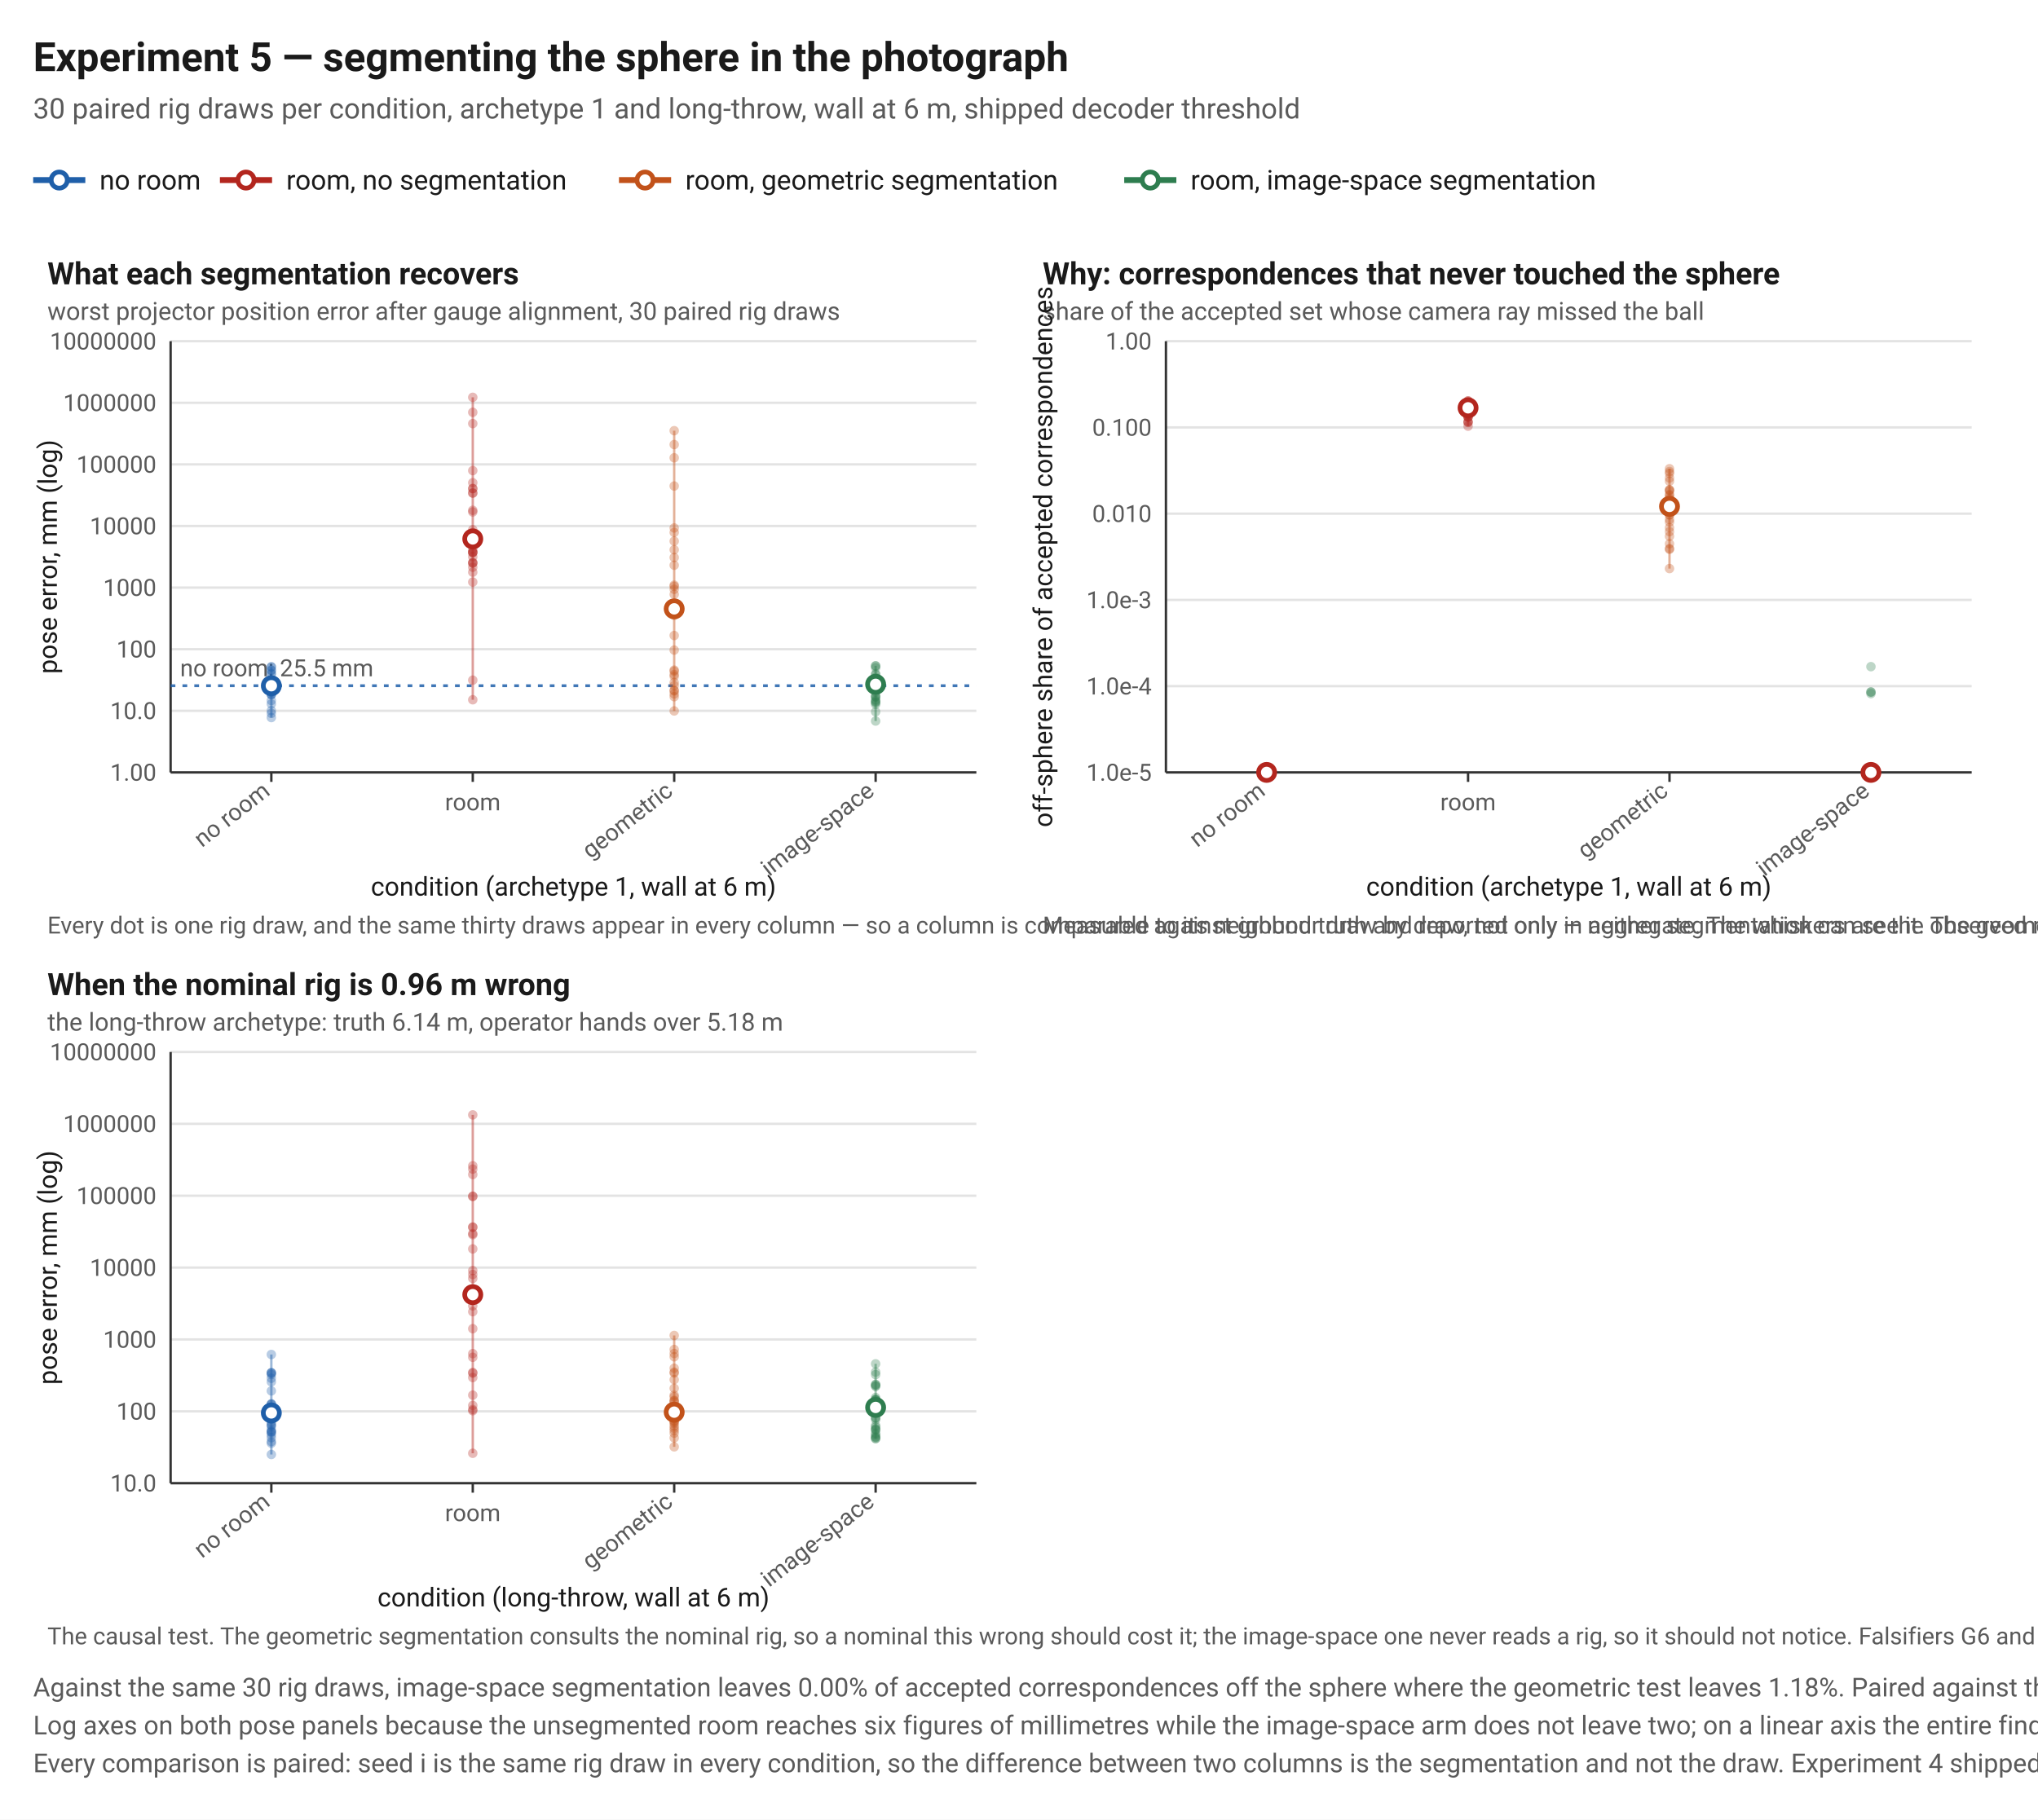
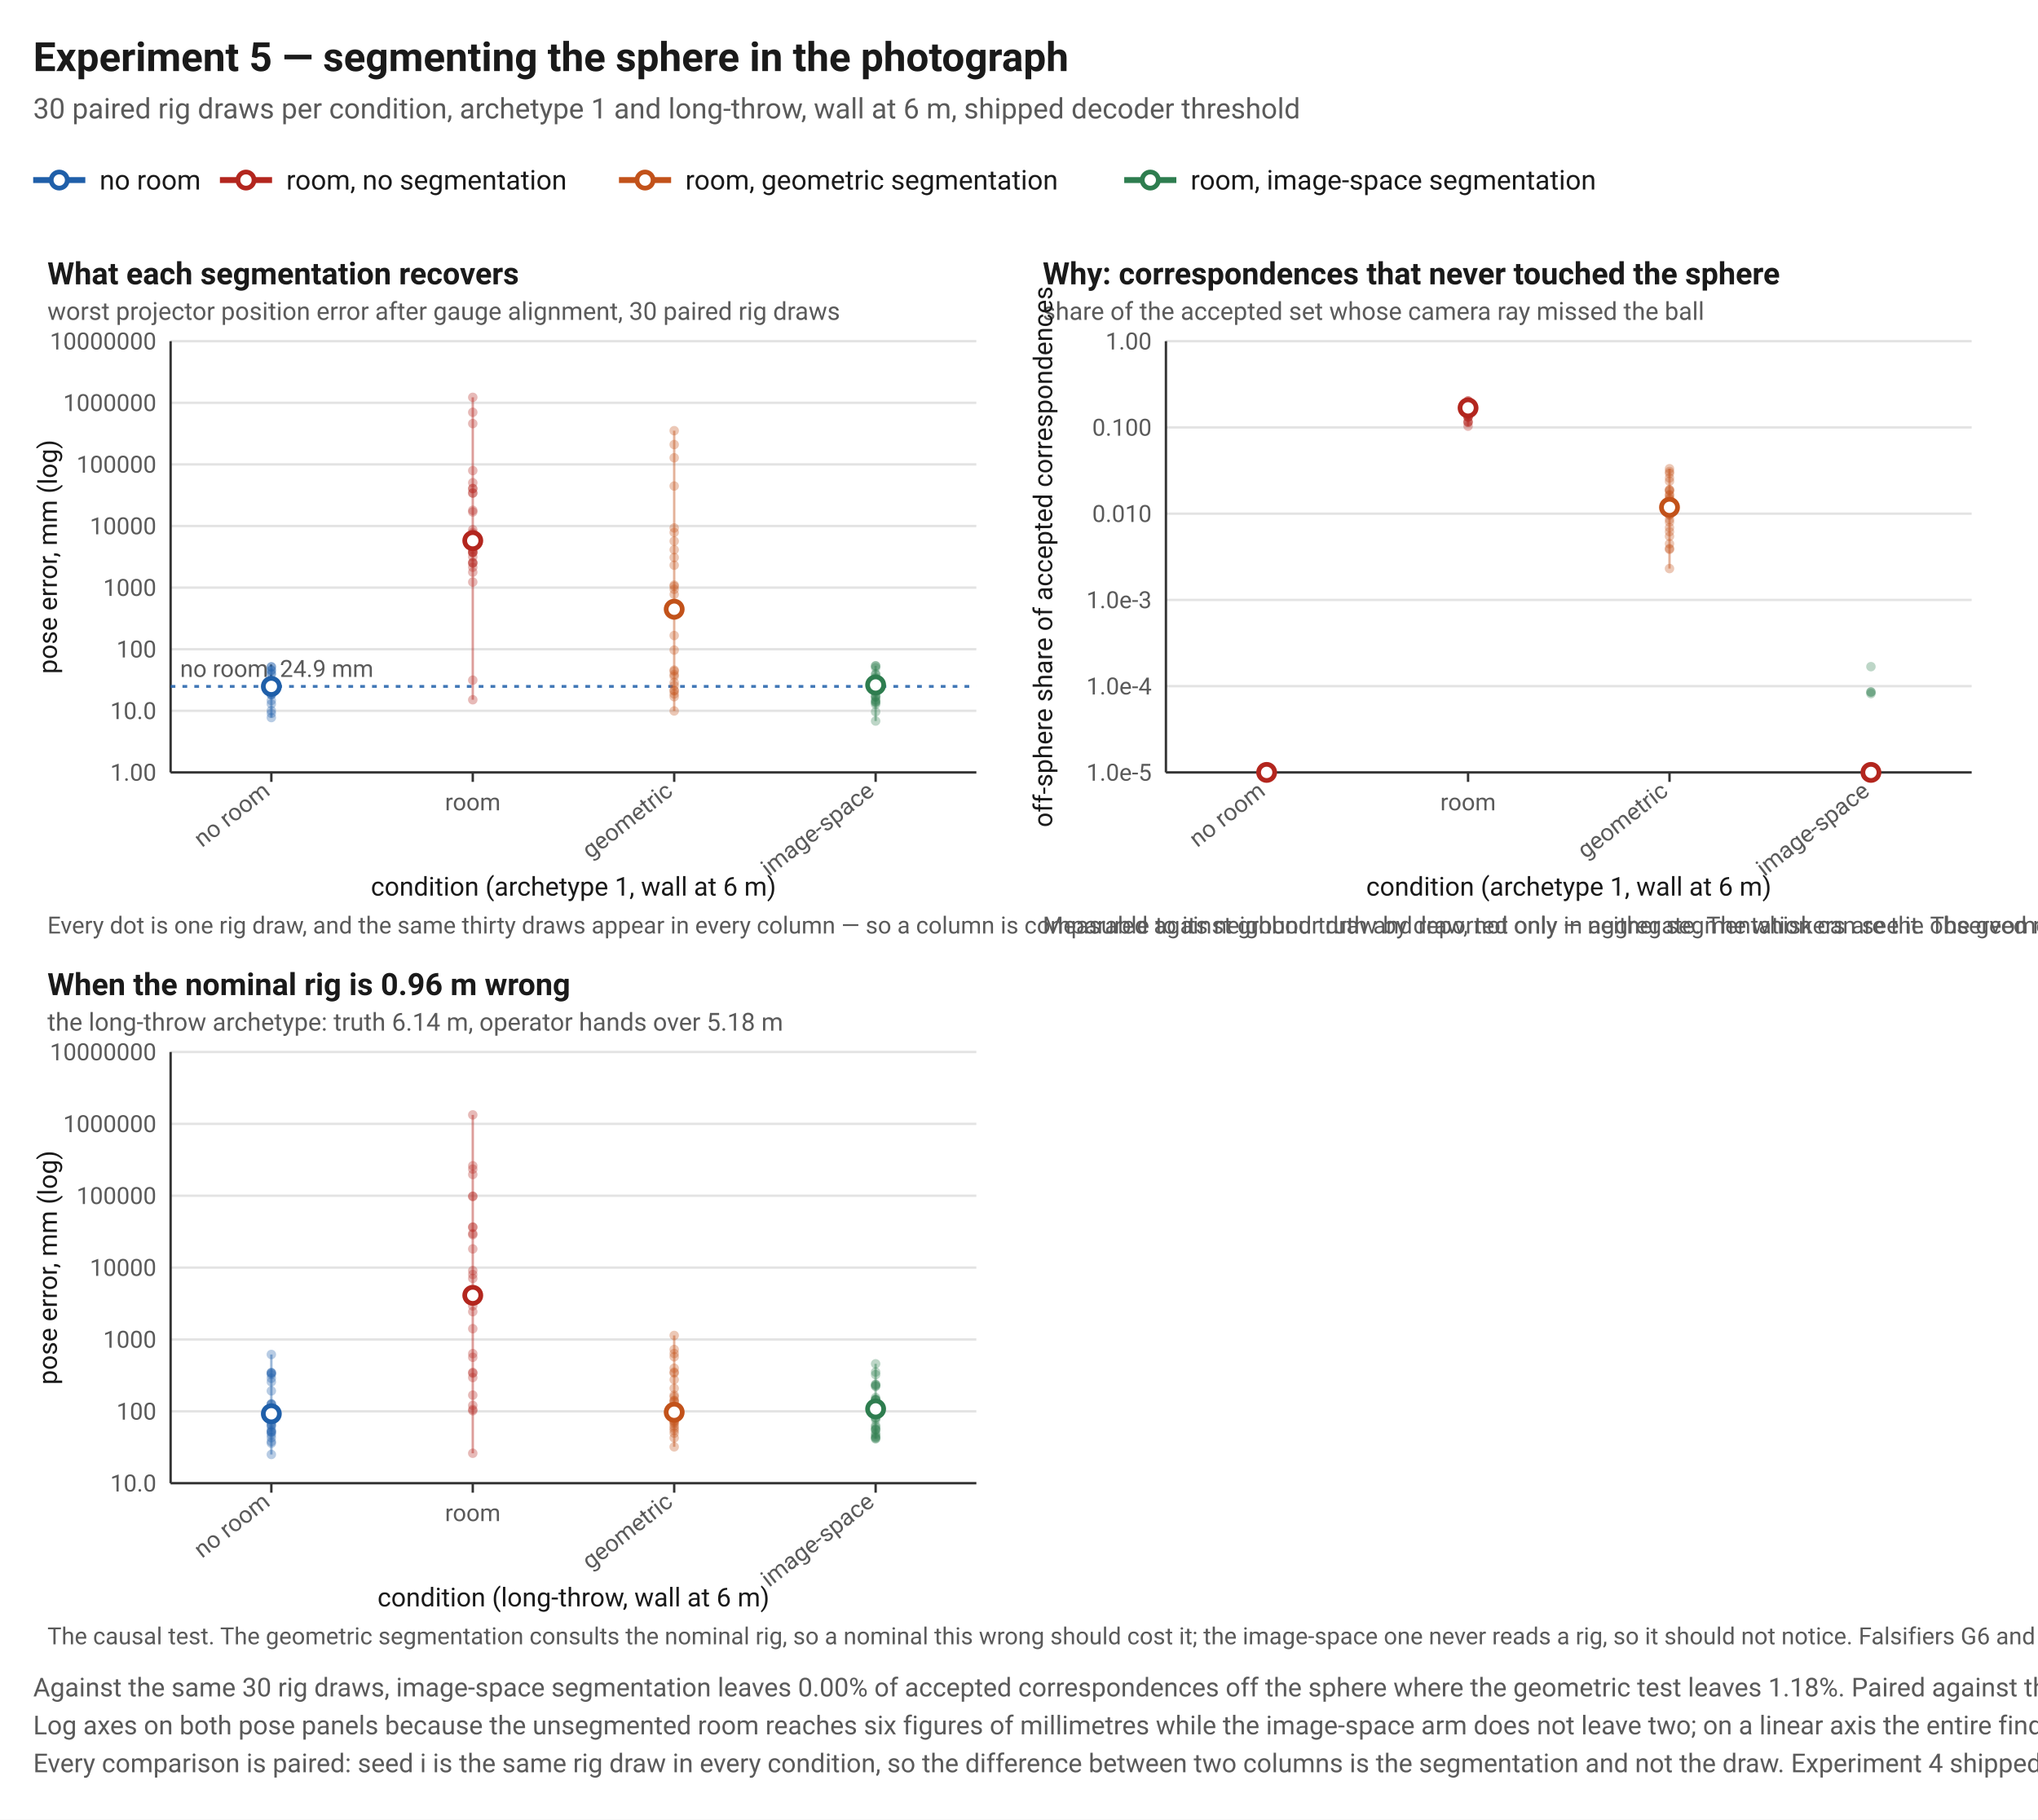
<svg xmlns="http://www.w3.org/2000/svg" viewBox="0 0 860 768" width="860" height="768" role="img" aria-label="Experiment 5 — segmenting the sphere in the photograph">
  <style>
  text { font-family: ui-sans-serif, system-ui, -apple-system, "Segoe UI", Roboto, sans-serif; fill: #1a1a1a; }
  .h1 { font-size: 17px; font-weight: 650; }
  .h2 { font-size: 12px; fill: #5a5a5a; }
  .ttl { font-size: 13px; font-weight: 600; }
  .sub { font-size: 10.5px; fill: #5a5a5a; }
  .tick { font-size: 10px; fill: #5a5a5a; }
  .axlbl { font-size: 11px; fill: #1a1a1a; }
  .leg { font-size: 11.5px; }
  .cap { font-size: 11px; fill: #5a5a5a; }
  .foot { font-size: 10px; fill: #5a5a5a; }
  .gatelbl { font-size: 10px; fill: #b3261e; }
  .mid { text-anchor: middle; }
  .end { text-anchor: end; }
  .grid { stroke: #e3e3e3; stroke-width: 1; }
  .ax { stroke: #333333; stroke-width: 1; }
  .gate { stroke: #b3261e; stroke-width: 1.2; stroke-dasharray: 6 3; }
</style>
  <rect x="0" y="0" width="860" height="768" fill="#ffffff" />
  <text x="14" y="30" class="h1">Experiment 5 — segmenting the sphere in the photograph</text>
  <text x="14" y="50" class="h2">30 paired rig draws per condition, archetype 1 and long-throw, wall at 6 m, shipped decoder threshold</text>
  <line x1="14" y1="76" x2="36" y2="76" stroke="#1f5fa9" stroke-width="2.5" />
  <circle cx="25" cy="76" r="3.4" fill="#ffffff" stroke="#1f5fa9" stroke-width="2" />
  <text x="42" y="80" class="leg">no room</text>
  <line x1="92.8" y1="76" x2="114.8" y2="76" stroke="#b3261e" stroke-width="2.5" />
  <circle cx="103.8" cy="76" r="3.4" fill="#ffffff" stroke="#b3261e" stroke-width="2" />
  <text x="120.8" y="80" class="leg">room, no segmentation</text>
  <line x1="261.2" y1="76" x2="283.2" y2="76" stroke="#c2521a" stroke-width="2.5" />
  <circle cx="272.2" cy="76" r="3.4" fill="#ffffff" stroke="#c2521a" stroke-width="2" />
  <text x="289.2" y="80" class="leg">room, geometric segmentation</text>
  <line x1="474.4" y1="76" x2="496.4" y2="76" stroke="#2e7d4f" stroke-width="2.5" />
  <circle cx="485.4" cy="76" r="3.4" fill="#ffffff" stroke="#2e7d4f" stroke-width="2" />
  <text x="502.4" y="80" class="leg">room, image-space segmentation</text>
  <text x="20" y="120" class="ttl">What each segmentation recovers</text>
  <text x="20" y="135" class="sub">worst projector position error after gauge alignment, 30 paired rig draws</text>
  <line x1="72" y1="326.00" x2="412" y2="326.00" class="grid" />
  <text x="66" y="329.50" class="tick end">1.00</text>
  <line x1="72" y1="300.00" x2="412" y2="300.00" class="grid" />
  <text x="66" y="303.50" class="tick end">10.0</text>
  <line x1="72" y1="274.00" x2="412" y2="274.00" class="grid" />
  <text x="66" y="277.50" class="tick end">100</text>
  <line x1="72" y1="248.00" x2="412" y2="248.00" class="grid" />
  <text x="66" y="251.50" class="tick end">1000</text>
  <line x1="72" y1="222.00" x2="412" y2="222.00" class="grid" />
  <text x="66" y="225.50" class="tick end">10000</text>
  <line x1="72" y1="196.00" x2="412" y2="196.00" class="grid" />
  <text x="66" y="199.50" class="tick end">100000</text>
  <line x1="72" y1="170.00" x2="412" y2="170.00" class="grid" />
  <text x="66" y="173.50" class="tick end">1000000</text>
  <line x1="72" y1="144.00" x2="412" y2="144.00" class="grid" />
  <text x="66" y="147.50" class="tick end">10000000</text>
  <line x1="114.50" y1="326" x2="114.50" y2="330" class="ax" />
  <text transform="translate(114.50,335) rotate(-38)" class="tick end">no room</text>
  <line x1="199.50" y1="326" x2="199.50" y2="330" class="ax" />
  <text x="199.50" y="342" class="tick mid">room</text>
  <line x1="284.50" y1="326" x2="284.50" y2="330" class="ax" />
  <text transform="translate(284.50,335) rotate(-38)" class="tick end">geometric</text>
  <line x1="369.50" y1="326" x2="369.50" y2="330" class="ax" />
  <text transform="translate(369.50,335) rotate(-38)" class="tick end">image-space</text>
  <line x1="72" y1="326" x2="412" y2="326" class="ax" />
  <line x1="72" y1="326" x2="72" y2="144" class="ax" />
-   <line x1="72" y1="289.42" x2="412" y2="289.42" stroke="#1f5fa9" stroke-width="1.2" stroke-dasharray="2 3" opacity="0.85" />
-   <text x="76" y="285.42" class="tick" fill="#1f5fa9">no room: 25.5 mm</text>
+   <line x1="72" y1="289.71" x2="412" y2="289.71" stroke="#1f5fa9" stroke-width="1.2" stroke-dasharray="2 3" opacity="0.85" />
+   <text x="76" y="285.71" class="tick" fill="#1f5fa9">no room: 24.9 mm</text>
  <line x1="114.50" y1="302.86" x2="114.50" y2="281.42" stroke="#1f5fa9" stroke-width="1" opacity="0.45" />
  <circle cx="114.50" cy="291.82" r="2" fill="#1f5fa9" opacity="0.32" />
  <circle cx="114.50" cy="281.50" r="2" fill="#1f5fa9" opacity="0.32" />
  <circle cx="114.50" cy="292.92" r="2" fill="#1f5fa9" opacity="0.32" />
  <circle cx="114.50" cy="297.13" r="2" fill="#1f5fa9" opacity="0.32" />
  <circle cx="114.50" cy="288.15" r="2" fill="#1f5fa9" opacity="0.32" />
  <circle cx="114.50" cy="292.13" r="2" fill="#1f5fa9" opacity="0.32" />
  <circle cx="114.50" cy="289.11" r="2" fill="#1f5fa9" opacity="0.32" />
  <circle cx="114.50" cy="282.83" r="2" fill="#1f5fa9" opacity="0.32" />
  <circle cx="114.50" cy="282.98" r="2" fill="#1f5fa9" opacity="0.32" />
  <circle cx="114.50" cy="302.86" r="2" fill="#1f5fa9" opacity="0.32" />
  <circle cx="114.50" cy="284.55" r="2" fill="#1f5fa9" opacity="0.32" />
  <circle cx="114.50" cy="288.91" r="2" fill="#1f5fa9" opacity="0.32" />
  <circle cx="114.50" cy="290.02" r="2" fill="#1f5fa9" opacity="0.32" />
  <circle cx="114.50" cy="288.98" r="2" fill="#1f5fa9" opacity="0.32" />
  <circle cx="114.50" cy="299.91" r="2" fill="#1f5fa9" opacity="0.32" />
  <circle cx="114.50" cy="288.12" r="2" fill="#1f5fa9" opacity="0.32" />
  <circle cx="114.50" cy="293.19" r="2" fill="#1f5fa9" opacity="0.32" />
  <circle cx="114.50" cy="293.19" r="2" fill="#1f5fa9" opacity="0.32" />
  <circle cx="114.50" cy="290.08" r="2" fill="#1f5fa9" opacity="0.32" />
  <circle cx="114.50" cy="301.08" r="2" fill="#1f5fa9" opacity="0.32" />
  <circle cx="114.50" cy="281.42" r="2" fill="#1f5fa9" opacity="0.32" />
  <circle cx="114.50" cy="290.22" r="2" fill="#1f5fa9" opacity="0.32" />
  <circle cx="114.50" cy="290.23" r="2" fill="#1f5fa9" opacity="0.32" />
  <circle cx="114.50" cy="284.18" r="2" fill="#1f5fa9" opacity="0.32" />
  <circle cx="114.50" cy="295.65" r="2" fill="#1f5fa9" opacity="0.32" />
  <circle cx="114.50" cy="291.45" r="2" fill="#1f5fa9" opacity="0.32" />
  <circle cx="114.50" cy="289.42" r="2" fill="#1f5fa9" opacity="0.32" />
  <circle cx="114.50" cy="287.60" r="2" fill="#1f5fa9" opacity="0.32" />
  <circle cx="114.50" cy="288.29" r="2" fill="#1f5fa9" opacity="0.32" />
  <circle cx="114.50" cy="288.48" r="2" fill="#1f5fa9" opacity="0.32" />
-   <circle cx="114.50" cy="289.42" r="3.4" fill="#ffffff" stroke="#1f5fa9" stroke-width="2" />
+   <circle cx="114.50" cy="289.71" r="3.4" fill="#ffffff" stroke="#1f5fa9" stroke-width="2" />
  <line x1="199.50" y1="295.34" x2="199.50" y2="167.70" stroke="#b3261e" stroke-width="1" opacity="0.45" />
  <circle cx="199.50" cy="295.34" r="2" fill="#b3261e" opacity="0.32" />
  <circle cx="199.50" cy="224.75" r="2" fill="#b3261e" opacity="0.32" />
  <circle cx="199.50" cy="206.17" r="2" fill="#b3261e" opacity="0.32" />
  <circle cx="199.50" cy="237.65" r="2" fill="#b3261e" opacity="0.32" />
  <circle cx="199.50" cy="206.25" r="2" fill="#b3261e" opacity="0.32" />
  <circle cx="199.50" cy="223.58" r="2" fill="#b3261e" opacity="0.32" />
  <circle cx="199.50" cy="241.50" r="2" fill="#b3261e" opacity="0.32" />
  <circle cx="199.50" cy="235.02" r="2" fill="#b3261e" opacity="0.32" />
  <circle cx="199.50" cy="228.99" r="2" fill="#b3261e" opacity="0.32" />
  <circle cx="199.50" cy="233.20" r="2" fill="#b3261e" opacity="0.32" />
  <circle cx="199.50" cy="287.07" r="2" fill="#b3261e" opacity="0.32" />
  <circle cx="199.50" cy="245.66" r="2" fill="#b3261e" opacity="0.32" />
  <circle cx="199.50" cy="225.39" r="2" fill="#b3261e" opacity="0.32" />
  <circle cx="199.50" cy="237.64" r="2" fill="#b3261e" opacity="0.32" />
  <circle cx="199.50" cy="215.38" r="2" fill="#b3261e" opacity="0.32" />
  <circle cx="199.50" cy="233.20" r="2" fill="#b3261e" opacity="0.32" />
  <circle cx="199.50" cy="203.74" r="2" fill="#b3261e" opacity="0.32" />
  <circle cx="199.50" cy="232.88" r="2" fill="#b3261e" opacity="0.32" />
  <circle cx="199.50" cy="237.35" r="2" fill="#b3261e" opacity="0.32" />
  <circle cx="199.50" cy="208.11" r="2" fill="#b3261e" opacity="0.32" />
  <circle cx="199.50" cy="167.70" r="2" fill="#b3261e" opacity="0.32" />
  <circle cx="199.50" cy="233.16" r="2" fill="#b3261e" opacity="0.32" />
  <circle cx="199.50" cy="198.61" r="2" fill="#b3261e" opacity="0.32" />
  <circle cx="199.50" cy="227.46" r="2" fill="#b3261e" opacity="0.32" />
  <circle cx="199.50" cy="178.78" r="2" fill="#b3261e" opacity="0.32" />
  <circle cx="199.50" cy="231.75" r="2" fill="#b3261e" opacity="0.32" />
  <circle cx="199.50" cy="239.40" r="2" fill="#b3261e" opacity="0.32" />
  <circle cx="199.50" cy="208.07" r="2" fill="#b3261e" opacity="0.32" />
  <circle cx="199.50" cy="174.02" r="2" fill="#b3261e" opacity="0.32" />
  <circle cx="199.50" cy="216.07" r="2" fill="#b3261e" opacity="0.32" />
-   <circle cx="199.50" cy="227.46" r="3.4" fill="#ffffff" stroke="#b3261e" stroke-width="2" />
+   <circle cx="199.50" cy="228.20" r="3.4" fill="#ffffff" stroke="#b3261e" stroke-width="2" />
  <line x1="284.50" y1="300.06" x2="284.50" y2="181.78" stroke="#c2521a" stroke-width="1" opacity="0.45" />
  <circle cx="284.50" cy="291.33" r="2" fill="#c2521a" opacity="0.32" />
  <circle cx="284.50" cy="283.27" r="2" fill="#c2521a" opacity="0.32" />
  <circle cx="284.50" cy="292.89" r="2" fill="#c2521a" opacity="0.32" />
  <circle cx="284.50" cy="181.78" r="2" fill="#c2521a" opacity="0.32" />
  <circle cx="284.50" cy="268.23" r="2" fill="#c2521a" opacity="0.32" />
  <circle cx="284.50" cy="291.61" r="2" fill="#c2521a" opacity="0.32" />
  <circle cx="284.50" cy="235.30" r="2" fill="#c2521a" opacity="0.32" />
  <circle cx="284.50" cy="228.40" r="2" fill="#c2521a" opacity="0.32" />
  <circle cx="284.50" cy="222.83" r="2" fill="#c2521a" opacity="0.32" />
  <circle cx="284.50" cy="232.03" r="2" fill="#c2521a" opacity="0.32" />
  <circle cx="284.50" cy="285.49" r="2" fill="#c2521a" opacity="0.32" />
  <circle cx="284.50" cy="289.35" r="2" fill="#c2521a" opacity="0.32" />
  <circle cx="284.50" cy="259.70" r="2" fill="#c2521a" opacity="0.32" />
  <circle cx="284.50" cy="205.13" r="2" fill="#c2521a" opacity="0.32" />
  <circle cx="284.50" cy="300.06" r="2" fill="#c2521a" opacity="0.32" />
  <circle cx="284.50" cy="248.72" r="2" fill="#c2521a" opacity="0.32" />
  <circle cx="284.50" cy="247.47" r="2" fill="#c2521a" opacity="0.32" />
  <circle cx="284.50" cy="294.05" r="2" fill="#c2521a" opacity="0.32" />
  <circle cx="284.50" cy="193.22" r="2" fill="#c2521a" opacity="0.32" />
  <circle cx="284.50" cy="256.97" r="2" fill="#c2521a" opacity="0.32" />
  <circle cx="284.50" cy="282.83" r="2" fill="#c2521a" opacity="0.32" />
  <circle cx="284.50" cy="288.07" r="2" fill="#c2521a" opacity="0.32" />
  <circle cx="284.50" cy="187.63" r="2" fill="#c2521a" opacity="0.32" />
  <circle cx="284.50" cy="246.97" r="2" fill="#c2521a" opacity="0.32" />
  <circle cx="284.50" cy="274.38" r="2" fill="#c2521a" opacity="0.32" />
  <circle cx="284.50" cy="257.27" r="2" fill="#c2521a" opacity="0.32" />
  <circle cx="284.50" cy="224.71" r="2" fill="#c2521a" opacity="0.32" />
  <circle cx="284.50" cy="284.72" r="2" fill="#c2521a" opacity="0.32" />
  <circle cx="284.50" cy="238.56" r="2" fill="#c2521a" opacity="0.32" />
  <circle cx="284.50" cy="250.85" r="2" fill="#c2521a" opacity="0.32" />
-   <circle cx="284.50" cy="256.97" r="3.4" fill="#ffffff" stroke="#c2521a" stroke-width="2" />
+   <circle cx="284.50" cy="257.12" r="3.4" fill="#ffffff" stroke="#c2521a" stroke-width="2" />
  <line x1="369.50" y1="304.32" x2="369.50" y2="280.99" stroke="#2e7d4f" stroke-width="1" opacity="0.45" />
  <circle cx="369.50" cy="300.41" r="2" fill="#2e7d4f" opacity="0.32" />
  <circle cx="369.50" cy="284.41" r="2" fill="#2e7d4f" opacity="0.32" />
  <circle cx="369.50" cy="288.38" r="2" fill="#2e7d4f" opacity="0.32" />
  <circle cx="369.50" cy="295.89" r="2" fill="#2e7d4f" opacity="0.32" />
  <circle cx="369.50" cy="285.90" r="2" fill="#2e7d4f" opacity="0.32" />
  <circle cx="369.50" cy="287.29" r="2" fill="#2e7d4f" opacity="0.32" />
  <circle cx="369.50" cy="287.60" r="2" fill="#2e7d4f" opacity="0.32" />
  <circle cx="369.50" cy="280.99" r="2" fill="#2e7d4f" opacity="0.32" />
  <circle cx="369.50" cy="281.83" r="2" fill="#2e7d4f" opacity="0.32" />
  <circle cx="369.50" cy="295.37" r="2" fill="#2e7d4f" opacity="0.32" />
  <circle cx="369.50" cy="284.74" r="2" fill="#2e7d4f" opacity="0.32" />
  <circle cx="369.50" cy="296.31" r="2" fill="#2e7d4f" opacity="0.32" />
  <circle cx="369.50" cy="294.08" r="2" fill="#2e7d4f" opacity="0.32" />
  <circle cx="369.50" cy="287.12" r="2" fill="#2e7d4f" opacity="0.32" />
  <circle cx="369.50" cy="289.37" r="2" fill="#2e7d4f" opacity="0.32" />
  <circle cx="369.50" cy="286.33" r="2" fill="#2e7d4f" opacity="0.32" />
  <circle cx="369.50" cy="293.66" r="2" fill="#2e7d4f" opacity="0.32" />
  <circle cx="369.50" cy="297.28" r="2" fill="#2e7d4f" opacity="0.32" />
  <circle cx="369.50" cy="288.83" r="2" fill="#2e7d4f" opacity="0.32" />
  <circle cx="369.50" cy="304.32" r="2" fill="#2e7d4f" opacity="0.32" />
  <circle cx="369.50" cy="289.46" r="2" fill="#2e7d4f" opacity="0.32" />
  <circle cx="369.50" cy="290.07" r="2" fill="#2e7d4f" opacity="0.32" />
  <circle cx="369.50" cy="287.94" r="2" fill="#2e7d4f" opacity="0.32" />
  <circle cx="369.50" cy="281.10" r="2" fill="#2e7d4f" opacity="0.32" />
  <circle cx="369.50" cy="294.15" r="2" fill="#2e7d4f" opacity="0.32" />
  <circle cx="369.50" cy="296.54" r="2" fill="#2e7d4f" opacity="0.32" />
  <circle cx="369.50" cy="290.78" r="2" fill="#2e7d4f" opacity="0.32" />
  <circle cx="369.50" cy="287.72" r="2" fill="#2e7d4f" opacity="0.32" />
  <circle cx="369.50" cy="292.10" r="2" fill="#2e7d4f" opacity="0.32" />
  <circle cx="369.50" cy="288.76" r="2" fill="#2e7d4f" opacity="0.32" />
-   <circle cx="369.50" cy="288.83" r="3.4" fill="#ffffff" stroke="#2e7d4f" stroke-width="2" />
+   <circle cx="369.50" cy="289.10" r="3.4" fill="#ffffff" stroke="#2e7d4f" stroke-width="2" />
  <text x="242.0" y="378" class="axlbl mid">condition (archetype 1, wall at 6 m)</text>
  <text transform="translate(24,235.0) rotate(-90)" class="axlbl mid">pose error, mm (log)</text>
  <text x="20" y="394" class="foot">Every dot is one rig draw, and the same thirty draws appear in every column — so a column is comparable to its neighbour draw by draw, not only in aggregate. The whiskers are the observed range, which is the point: the image-space column has no tail.</text>
  <text x="440" y="120" class="ttl">Why: correspondences that never touched the sphere</text>
  <text x="440" y="135" class="sub">share of the accepted set whose camera ray missed the ball</text>
  <line x1="492" y1="326.00" x2="832" y2="326.00" class="grid" />
  <text x="486" y="329.50" class="tick end">1.0e-5</text>
  <line x1="492" y1="289.60" x2="832" y2="289.60" class="grid" />
  <text x="486" y="293.10" class="tick end">1.0e-4</text>
  <line x1="492" y1="253.20" x2="832" y2="253.20" class="grid" />
  <text x="486" y="256.70" class="tick end">1.0e-3</text>
  <line x1="492" y1="216.80" x2="832" y2="216.80" class="grid" />
  <text x="486" y="220.30" class="tick end">0.010</text>
  <line x1="492" y1="180.40" x2="832" y2="180.40" class="grid" />
  <text x="486" y="183.90" class="tick end">0.100</text>
  <line x1="492" y1="144.00" x2="832" y2="144.00" class="grid" />
  <text x="486" y="147.50" class="tick end">1.00</text>
  <line x1="534.50" y1="326" x2="534.50" y2="330" class="ax" />
  <text transform="translate(534.50,335) rotate(-38)" class="tick end">no room</text>
  <line x1="619.50" y1="326" x2="619.50" y2="330" class="ax" />
  <text x="619.50" y="342" class="tick mid">room</text>
  <line x1="704.50" y1="326" x2="704.50" y2="330" class="ax" />
  <text transform="translate(704.50,335) rotate(-38)" class="tick end">geometric</text>
  <line x1="789.50" y1="326" x2="789.50" y2="330" class="ax" />
  <text transform="translate(789.50,335) rotate(-38)" class="tick end">image-space</text>
  <line x1="492" y1="326" x2="832" y2="326" class="ax" />
  <line x1="492" y1="326" x2="492" y2="144" class="ax" />
  <circle cx="534.50" cy="326.00" r="3" fill="#1f5fa9" opacity="0.9" stroke="#b3261e" stroke-width="1" />
  <circle cx="534.50" cy="326.00" r="3" fill="#1f5fa9" opacity="0.9" stroke="#b3261e" stroke-width="1" />
  <circle cx="534.50" cy="326.00" r="3" fill="#1f5fa9" opacity="0.9" stroke="#b3261e" stroke-width="1" />
  <circle cx="534.50" cy="326.00" r="3" fill="#1f5fa9" opacity="0.9" stroke="#b3261e" stroke-width="1" />
  <circle cx="534.50" cy="326.00" r="3" fill="#1f5fa9" opacity="0.9" stroke="#b3261e" stroke-width="1" />
  <circle cx="534.50" cy="326.00" r="3" fill="#1f5fa9" opacity="0.9" stroke="#b3261e" stroke-width="1" />
  <circle cx="534.50" cy="326.00" r="3" fill="#1f5fa9" opacity="0.9" stroke="#b3261e" stroke-width="1" />
  <circle cx="534.50" cy="326.00" r="3" fill="#1f5fa9" opacity="0.9" stroke="#b3261e" stroke-width="1" />
  <circle cx="534.50" cy="326.00" r="3" fill="#1f5fa9" opacity="0.9" stroke="#b3261e" stroke-width="1" />
  <circle cx="534.50" cy="326.00" r="3" fill="#1f5fa9" opacity="0.9" stroke="#b3261e" stroke-width="1" />
  <circle cx="534.50" cy="326.00" r="3" fill="#1f5fa9" opacity="0.9" stroke="#b3261e" stroke-width="1" />
  <circle cx="534.50" cy="326.00" r="3" fill="#1f5fa9" opacity="0.9" stroke="#b3261e" stroke-width="1" />
  <circle cx="534.50" cy="326.00" r="3" fill="#1f5fa9" opacity="0.9" stroke="#b3261e" stroke-width="1" />
  <circle cx="534.50" cy="326.00" r="3" fill="#1f5fa9" opacity="0.9" stroke="#b3261e" stroke-width="1" />
  <circle cx="534.50" cy="326.00" r="3" fill="#1f5fa9" opacity="0.9" stroke="#b3261e" stroke-width="1" />
  <circle cx="534.50" cy="326.00" r="3" fill="#1f5fa9" opacity="0.9" stroke="#b3261e" stroke-width="1" />
  <circle cx="534.50" cy="326.00" r="3" fill="#1f5fa9" opacity="0.9" stroke="#b3261e" stroke-width="1" />
  <circle cx="534.50" cy="326.00" r="3" fill="#1f5fa9" opacity="0.9" stroke="#b3261e" stroke-width="1" />
  <circle cx="534.50" cy="326.00" r="3" fill="#1f5fa9" opacity="0.9" stroke="#b3261e" stroke-width="1" />
  <circle cx="534.50" cy="326.00" r="3" fill="#1f5fa9" opacity="0.9" stroke="#b3261e" stroke-width="1" />
  <circle cx="534.50" cy="326.00" r="3" fill="#1f5fa9" opacity="0.9" stroke="#b3261e" stroke-width="1" />
  <circle cx="534.50" cy="326.00" r="3" fill="#1f5fa9" opacity="0.9" stroke="#b3261e" stroke-width="1" />
  <circle cx="534.50" cy="326.00" r="3" fill="#1f5fa9" opacity="0.9" stroke="#b3261e" stroke-width="1" />
  <circle cx="534.50" cy="326.00" r="3" fill="#1f5fa9" opacity="0.9" stroke="#b3261e" stroke-width="1" />
  <circle cx="534.50" cy="326.00" r="3" fill="#1f5fa9" opacity="0.9" stroke="#b3261e" stroke-width="1" />
  <circle cx="534.50" cy="326.00" r="3" fill="#1f5fa9" opacity="0.9" stroke="#b3261e" stroke-width="1" />
  <circle cx="534.50" cy="326.00" r="3" fill="#1f5fa9" opacity="0.9" stroke="#b3261e" stroke-width="1" />
  <circle cx="534.50" cy="326.00" r="3" fill="#1f5fa9" opacity="0.9" stroke="#b3261e" stroke-width="1" />
  <circle cx="534.50" cy="326.00" r="3" fill="#1f5fa9" opacity="0.9" stroke="#b3261e" stroke-width="1" />
  <circle cx="534.50" cy="326.00" r="3" fill="#1f5fa9" opacity="0.9" stroke="#b3261e" stroke-width="1" />
  <circle cx="534.50" cy="326.00" r="3.4" fill="#ffffff" stroke="#b3261e" stroke-width="2" />
  <line x1="619.50" y1="179.87" x2="619.50" y2="169.19" stroke="#b3261e" stroke-width="1" opacity="0.45" />
  <circle cx="619.50" cy="177.90" r="2" fill="#b3261e" opacity="0.32" />
  <circle cx="619.50" cy="178.32" r="2" fill="#b3261e" opacity="0.32" />
  <circle cx="619.50" cy="171.71" r="2" fill="#b3261e" opacity="0.32" />
  <circle cx="619.50" cy="174.97" r="2" fill="#b3261e" opacity="0.32" />
  <circle cx="619.50" cy="172.92" r="2" fill="#b3261e" opacity="0.32" />
  <circle cx="619.50" cy="176.05" r="2" fill="#b3261e" opacity="0.32" />
  <circle cx="619.50" cy="170.63" r="2" fill="#b3261e" opacity="0.32" />
  <circle cx="619.50" cy="170.68" r="2" fill="#b3261e" opacity="0.32" />
  <circle cx="619.50" cy="169.84" r="2" fill="#b3261e" opacity="0.32" />
  <circle cx="619.50" cy="172.20" r="2" fill="#b3261e" opacity="0.32" />
  <circle cx="619.50" cy="179.87" r="2" fill="#b3261e" opacity="0.32" />
  <circle cx="619.50" cy="176.04" r="2" fill="#b3261e" opacity="0.32" />
  <circle cx="619.50" cy="175.99" r="2" fill="#b3261e" opacity="0.32" />
  <circle cx="619.50" cy="170.41" r="2" fill="#b3261e" opacity="0.32" />
  <circle cx="619.50" cy="171.83" r="2" fill="#b3261e" opacity="0.32" />
  <circle cx="619.50" cy="169.64" r="2" fill="#b3261e" opacity="0.32" />
  <circle cx="619.50" cy="171.06" r="2" fill="#b3261e" opacity="0.32" />
  <circle cx="619.50" cy="170.42" r="2" fill="#b3261e" opacity="0.32" />
  <circle cx="619.50" cy="169.19" r="2" fill="#b3261e" opacity="0.32" />
  <circle cx="619.50" cy="171.82" r="2" fill="#b3261e" opacity="0.32" />
  <circle cx="619.50" cy="169.94" r="2" fill="#b3261e" opacity="0.32" />
  <circle cx="619.50" cy="178.17" r="2" fill="#b3261e" opacity="0.32" />
  <circle cx="619.50" cy="173.88" r="2" fill="#b3261e" opacity="0.32" />
  <circle cx="619.50" cy="175.58" r="2" fill="#b3261e" opacity="0.32" />
  <circle cx="619.50" cy="172.13" r="2" fill="#b3261e" opacity="0.32" />
  <circle cx="619.50" cy="172.34" r="2" fill="#b3261e" opacity="0.32" />
  <circle cx="619.50" cy="169.22" r="2" fill="#b3261e" opacity="0.32" />
  <circle cx="619.50" cy="172.16" r="2" fill="#b3261e" opacity="0.32" />
  <circle cx="619.50" cy="174.02" r="2" fill="#b3261e" opacity="0.32" />
  <circle cx="619.50" cy="171.60" r="2" fill="#b3261e" opacity="0.32" />
-   <circle cx="619.50" cy="172.13" r="3.4" fill="#ffffff" stroke="#b3261e" stroke-width="2" />
+   <circle cx="619.50" cy="172.15" r="3.4" fill="#ffffff" stroke="#b3261e" stroke-width="2" />
  <line x1="704.50" y1="239.97" x2="704.50" y2="197.82" stroke="#c2521a" stroke-width="1" opacity="0.45" />
  <circle cx="704.50" cy="231.84" r="2" fill="#c2521a" opacity="0.32" />
  <circle cx="704.50" cy="206.76" r="2" fill="#c2521a" opacity="0.32" />
  <circle cx="704.50" cy="231.53" r="2" fill="#c2521a" opacity="0.32" />
  <circle cx="704.50" cy="220.34" r="2" fill="#c2521a" opacity="0.32" />
  <circle cx="704.50" cy="215.22" r="2" fill="#c2521a" opacity="0.32" />
  <circle cx="704.50" cy="210.30" r="2" fill="#c2521a" opacity="0.32" />
  <circle cx="704.50" cy="206.76" r="2" fill="#c2521a" opacity="0.32" />
  <circle cx="704.50" cy="208.76" r="2" fill="#c2521a" opacity="0.32" />
  <circle cx="704.50" cy="199.80" r="2" fill="#c2521a" opacity="0.32" />
  <circle cx="704.50" cy="199.02" r="2" fill="#c2521a" opacity="0.32" />
  <circle cx="704.50" cy="229.49" r="2" fill="#c2521a" opacity="0.32" />
  <circle cx="704.50" cy="239.97" r="2" fill="#c2521a" opacity="0.32" />
  <circle cx="704.50" cy="213.73" r="2" fill="#c2521a" opacity="0.32" />
  <circle cx="704.50" cy="217.21" r="2" fill="#c2521a" opacity="0.32" />
  <circle cx="704.50" cy="224.39" r="2" fill="#c2521a" opacity="0.32" />
  <circle cx="704.50" cy="207.21" r="2" fill="#c2521a" opacity="0.32" />
  <circle cx="704.50" cy="215.96" r="2" fill="#c2521a" opacity="0.32" />
  <circle cx="704.50" cy="215.34" r="2" fill="#c2521a" opacity="0.32" />
  <circle cx="704.50" cy="201.73" r="2" fill="#c2521a" opacity="0.32" />
  <circle cx="704.50" cy="214.52" r="2" fill="#c2521a" opacity="0.32" />
  <circle cx="704.50" cy="226.37" r="2" fill="#c2521a" opacity="0.32" />
  <circle cx="704.50" cy="217.39" r="2" fill="#c2521a" opacity="0.32" />
  <circle cx="704.50" cy="203.12" r="2" fill="#c2521a" opacity="0.32" />
  <circle cx="704.50" cy="219.22" r="2" fill="#c2521a" opacity="0.32" />
  <circle cx="704.50" cy="212.78" r="2" fill="#c2521a" opacity="0.32" />
  <circle cx="704.50" cy="212.21" r="2" fill="#c2521a" opacity="0.32" />
  <circle cx="704.50" cy="197.82" r="2" fill="#c2521a" opacity="0.32" />
  <circle cx="704.50" cy="210.77" r="2" fill="#c2521a" opacity="0.32" />
  <circle cx="704.50" cy="222.71" r="2" fill="#c2521a" opacity="0.32" />
  <circle cx="704.50" cy="209.13" r="2" fill="#c2521a" opacity="0.32" />
-   <circle cx="704.50" cy="213.73" r="3.4" fill="#ffffff" stroke="#c2521a" stroke-width="2" />
+   <circle cx="704.50" cy="214.12" r="3.4" fill="#ffffff" stroke="#c2521a" stroke-width="2" />
  <circle cx="789.50" cy="326.00" r="3" fill="#2e7d4f" opacity="0.9" stroke="#b3261e" stroke-width="1" />
  <circle cx="789.50" cy="292.08" r="2" fill="#2e7d4f" opacity="0.32" />
  <circle cx="789.50" cy="326.00" r="3" fill="#2e7d4f" opacity="0.9" stroke="#b3261e" stroke-width="1" />
  <circle cx="789.50" cy="326.00" r="3" fill="#2e7d4f" opacity="0.9" stroke="#b3261e" stroke-width="1" />
  <circle cx="789.50" cy="326.00" r="3" fill="#2e7d4f" opacity="0.9" stroke="#b3261e" stroke-width="1" />
  <circle cx="789.50" cy="326.00" r="3" fill="#2e7d4f" opacity="0.9" stroke="#b3261e" stroke-width="1" />
  <circle cx="789.50" cy="326.00" r="3" fill="#2e7d4f" opacity="0.9" stroke="#b3261e" stroke-width="1" />
  <circle cx="789.50" cy="326.00" r="3" fill="#2e7d4f" opacity="0.9" stroke="#b3261e" stroke-width="1" />
  <circle cx="789.50" cy="326.00" r="3" fill="#2e7d4f" opacity="0.9" stroke="#b3261e" stroke-width="1" />
  <circle cx="789.50" cy="326.00" r="3" fill="#2e7d4f" opacity="0.9" stroke="#b3261e" stroke-width="1" />
  <circle cx="789.50" cy="326.00" r="3" fill="#2e7d4f" opacity="0.9" stroke="#b3261e" stroke-width="1" />
  <circle cx="789.50" cy="326.00" r="3" fill="#2e7d4f" opacity="0.9" stroke="#b3261e" stroke-width="1" />
  <circle cx="789.50" cy="326.00" r="3" fill="#2e7d4f" opacity="0.9" stroke="#b3261e" stroke-width="1" />
  <circle cx="789.50" cy="326.00" r="3" fill="#2e7d4f" opacity="0.9" stroke="#b3261e" stroke-width="1" />
  <circle cx="789.50" cy="326.00" r="3" fill="#2e7d4f" opacity="0.9" stroke="#b3261e" stroke-width="1" />
  <circle cx="789.50" cy="326.00" r="3" fill="#2e7d4f" opacity="0.9" stroke="#b3261e" stroke-width="1" />
  <circle cx="789.50" cy="326.00" r="3" fill="#2e7d4f" opacity="0.9" stroke="#b3261e" stroke-width="1" />
  <circle cx="789.50" cy="326.00" r="3" fill="#2e7d4f" opacity="0.9" stroke="#b3261e" stroke-width="1" />
  <circle cx="789.50" cy="281.37" r="2" fill="#2e7d4f" opacity="0.32" />
  <circle cx="789.50" cy="326.00" r="3" fill="#2e7d4f" opacity="0.9" stroke="#b3261e" stroke-width="1" />
  <circle cx="789.50" cy="326.00" r="3" fill="#2e7d4f" opacity="0.9" stroke="#b3261e" stroke-width="1" />
  <circle cx="789.50" cy="326.00" r="3" fill="#2e7d4f" opacity="0.9" stroke="#b3261e" stroke-width="1" />
  <circle cx="789.50" cy="326.00" r="3" fill="#2e7d4f" opacity="0.9" stroke="#b3261e" stroke-width="1" />
  <circle cx="789.50" cy="292.75" r="2" fill="#2e7d4f" opacity="0.32" />
  <circle cx="789.50" cy="326.00" r="3" fill="#2e7d4f" opacity="0.9" stroke="#b3261e" stroke-width="1" />
  <circle cx="789.50" cy="292.06" r="2" fill="#2e7d4f" opacity="0.32" />
  <circle cx="789.50" cy="326.00" r="3" fill="#2e7d4f" opacity="0.9" stroke="#b3261e" stroke-width="1" />
  <circle cx="789.50" cy="326.00" r="3" fill="#2e7d4f" opacity="0.9" stroke="#b3261e" stroke-width="1" />
  <circle cx="789.50" cy="326.00" r="3" fill="#2e7d4f" opacity="0.9" stroke="#b3261e" stroke-width="1" />
  <circle cx="789.50" cy="326.00" r="3" fill="#2e7d4f" opacity="0.9" stroke="#b3261e" stroke-width="1" />
  <circle cx="789.50" cy="326.00" r="3.4" fill="#ffffff" stroke="#b3261e" stroke-width="2" />
  <text x="662.0" y="378" class="axlbl mid">condition (archetype 1, wall at 6 m)</text>
  <text transform="translate(444,235.0) rotate(-90)" class="axlbl mid">off-sphere share of accepted correspondences</text>
  <text x="440" y="394" class="foot">Measured against ground truth and reported only — neither segmentation can see it. The geometric test thins this population; the image-space test removes it.</text>
  <text x="20" y="420" class="ttl">When the nominal rig is 0.96 m wrong</text>
  <text x="20" y="435" class="sub">the long-throw archetype: truth 6.14 m, operator hands over 5.18 m</text>
  <line x1="72" y1="626.00" x2="412" y2="626.00" class="grid" />
  <text x="66" y="629.50" class="tick end">10.0</text>
  <line x1="72" y1="595.67" x2="412" y2="595.67" class="grid" />
  <text x="66" y="599.17" class="tick end">100</text>
  <line x1="72" y1="565.33" x2="412" y2="565.33" class="grid" />
  <text x="66" y="568.83" class="tick end">1000</text>
  <line x1="72" y1="535.00" x2="412" y2="535.00" class="grid" />
  <text x="66" y="538.50" class="tick end">10000</text>
  <line x1="72" y1="504.67" x2="412" y2="504.67" class="grid" />
  <text x="66" y="508.17" class="tick end">100000</text>
  <line x1="72" y1="474.33" x2="412" y2="474.33" class="grid" />
  <text x="66" y="477.83" class="tick end">1000000</text>
  <line x1="72" y1="444.00" x2="412" y2="444.00" class="grid" />
  <text x="66" y="447.50" class="tick end">10000000</text>
  <line x1="114.50" y1="626" x2="114.50" y2="630" class="ax" />
  <text transform="translate(114.50,635) rotate(-38)" class="tick end">no room</text>
  <line x1="199.50" y1="626" x2="199.50" y2="630" class="ax" />
  <text x="199.50" y="642" class="tick mid">room</text>
  <line x1="284.50" y1="626" x2="284.50" y2="630" class="ax" />
  <text transform="translate(284.50,635) rotate(-38)" class="tick end">geometric</text>
  <line x1="369.50" y1="626" x2="369.50" y2="630" class="ax" />
  <text transform="translate(369.50,635) rotate(-38)" class="tick end">image-space</text>
  <line x1="72" y1="626" x2="412" y2="626" class="ax" />
  <line x1="72" y1="626" x2="72" y2="444" class="ax" />
  <line x1="114.50" y1="613.88" x2="114.50" y2="571.68" stroke="#1f5fa9" stroke-width="1" opacity="0.45" />
  <circle cx="114.50" cy="579.38" r="2" fill="#1f5fa9" opacity="0.32" />
  <circle cx="114.50" cy="571.68" r="2" fill="#1f5fa9" opacity="0.32" />
  <circle cx="114.50" cy="604.34" r="2" fill="#1f5fa9" opacity="0.32" />
  <circle cx="114.50" cy="592.83" r="2" fill="#1f5fa9" opacity="0.32" />
  <circle cx="114.50" cy="608.42" r="2" fill="#1f5fa9" opacity="0.32" />
  <circle cx="114.50" cy="602.05" r="2" fill="#1f5fa9" opacity="0.32" />
  <circle cx="114.50" cy="600.30" r="2" fill="#1f5fa9" opacity="0.32" />
  <circle cx="114.50" cy="580.15" r="2" fill="#1f5fa9" opacity="0.32" />
  <circle cx="114.50" cy="604.19" r="2" fill="#1f5fa9" opacity="0.32" />
  <circle cx="114.50" cy="613.88" r="2" fill="#1f5fa9" opacity="0.32" />
  <circle cx="114.50" cy="604.61" r="2" fill="#1f5fa9" opacity="0.32" />
  <circle cx="114.50" cy="592.48" r="2" fill="#1f5fa9" opacity="0.32" />
  <circle cx="114.50" cy="581.70" r="2" fill="#1f5fa9" opacity="0.32" />
  <circle cx="114.50" cy="599.00" r="2" fill="#1f5fa9" opacity="0.32" />
  <circle cx="114.50" cy="579.59" r="2" fill="#1f5fa9" opacity="0.32" />
  <circle cx="114.50" cy="605.52" r="2" fill="#1f5fa9" opacity="0.32" />
  <circle cx="114.50" cy="601.33" r="2" fill="#1f5fa9" opacity="0.32" />
  <circle cx="114.50" cy="596.32" r="2" fill="#1f5fa9" opacity="0.32" />
  <circle cx="114.50" cy="583.23" r="2" fill="#1f5fa9" opacity="0.32" />
  <circle cx="114.50" cy="587.05" r="2" fill="#1f5fa9" opacity="0.32" />
  <circle cx="114.50" cy="601.42" r="2" fill="#1f5fa9" opacity="0.32" />
  <circle cx="114.50" cy="596.34" r="2" fill="#1f5fa9" opacity="0.32" />
  <circle cx="114.50" cy="592.59" r="2" fill="#1f5fa9" opacity="0.32" />
  <circle cx="114.50" cy="603.55" r="2" fill="#1f5fa9" opacity="0.32" />
  <circle cx="114.50" cy="594.24" r="2" fill="#1f5fa9" opacity="0.32" />
  <circle cx="114.50" cy="595.80" r="2" fill="#1f5fa9" opacity="0.32" />
  <circle cx="114.50" cy="579.34" r="2" fill="#1f5fa9" opacity="0.32" />
  <circle cx="114.50" cy="597.08" r="2" fill="#1f5fa9" opacity="0.32" />
  <circle cx="114.50" cy="609.11" r="2" fill="#1f5fa9" opacity="0.32" />
  <circle cx="114.50" cy="606.78" r="2" fill="#1f5fa9" opacity="0.32" />
-   <circle cx="114.50" cy="596.34" r="3.4" fill="#ffffff" stroke="#1f5fa9" stroke-width="2" />
+   <circle cx="114.50" cy="596.71" r="3.4" fill="#ffffff" stroke="#1f5fa9" stroke-width="2" />
  <line x1="199.50" y1="613.37" x2="199.50" y2="470.55" stroke="#b3261e" stroke-width="1" opacity="0.45" />
  <circle cx="199.50" cy="521.12" r="2" fill="#b3261e" opacity="0.32" />
  <circle cx="199.50" cy="546.42" r="2" fill="#b3261e" opacity="0.32" />
  <circle cx="199.50" cy="493.43" r="2" fill="#b3261e" opacity="0.32" />
  <circle cx="199.50" cy="593.18" r="2" fill="#b3261e" opacity="0.32" />
  <circle cx="199.50" cy="504.99" r="2" fill="#b3261e" opacity="0.32" />
  <circle cx="199.50" cy="504.87" r="2" fill="#b3261e" opacity="0.32" />
  <circle cx="199.50" cy="527.12" r="2" fill="#b3261e" opacity="0.32" />
  <circle cx="199.50" cy="548.13" r="2" fill="#b3261e" opacity="0.32" />
  <circle cx="199.50" cy="547.01" r="2" fill="#b3261e" opacity="0.32" />
  <circle cx="199.50" cy="613.37" r="2" fill="#b3261e" opacity="0.32" />
  <circle cx="199.50" cy="553.60" r="2" fill="#b3261e" opacity="0.32" />
  <circle cx="199.50" cy="536.26" r="2" fill="#b3261e" opacity="0.32" />
  <circle cx="199.50" cy="581.40" r="2" fill="#b3261e" opacity="0.32" />
  <circle cx="199.50" cy="551.15" r="2" fill="#b3261e" opacity="0.32" />
  <circle cx="199.50" cy="579.56" r="2" fill="#b3261e" opacity="0.32" />
  <circle cx="199.50" cy="595.41" r="2" fill="#b3261e" opacity="0.32" />
  <circle cx="199.50" cy="517.88" r="2" fill="#b3261e" opacity="0.32" />
  <circle cx="199.50" cy="594.91" r="2" fill="#b3261e" opacity="0.32" />
  <circle cx="199.50" cy="539.58" r="2" fill="#b3261e" opacity="0.32" />
  <circle cx="199.50" cy="520.66" r="2" fill="#b3261e" opacity="0.32" />
  <circle cx="199.50" cy="572.86" r="2" fill="#b3261e" opacity="0.32" />
  <circle cx="199.50" cy="571.32" r="2" fill="#b3261e" opacity="0.32" />
  <circle cx="199.50" cy="560.79" r="2" fill="#b3261e" opacity="0.32" />
  <circle cx="199.50" cy="537.92" r="2" fill="#b3261e" opacity="0.32" />
  <circle cx="199.50" cy="495.71" r="2" fill="#b3261e" opacity="0.32" />
  <circle cx="199.50" cy="518.00" r="2" fill="#b3261e" opacity="0.32" />
  <circle cx="199.50" cy="579.25" r="2" fill="#b3261e" opacity="0.32" />
  <circle cx="199.50" cy="470.55" r="2" fill="#b3261e" opacity="0.32" />
  <circle cx="199.50" cy="588.84" r="2" fill="#b3261e" opacity="0.32" />
  <circle cx="199.50" cy="492.03" r="2" fill="#b3261e" opacity="0.32" />
-   <circle cx="199.50" cy="546.42" r="3.4" fill="#ffffff" stroke="#b3261e" stroke-width="2" />
+   <circle cx="199.50" cy="546.71" r="3.4" fill="#ffffff" stroke="#b3261e" stroke-width="2" />
  <line x1="284.50" y1="610.65" x2="284.50" y2="563.65" stroke="#c2521a" stroke-width="1" opacity="0.45" />
  <circle cx="284.50" cy="579.52" r="2" fill="#c2521a" opacity="0.32" />
  <circle cx="284.50" cy="571.26" r="2" fill="#c2521a" opacity="0.32" />
  <circle cx="284.50" cy="606.88" r="2" fill="#c2521a" opacity="0.32" />
  <circle cx="284.50" cy="596.73" r="2" fill="#c2521a" opacity="0.32" />
  <circle cx="284.50" cy="572.64" r="2" fill="#c2521a" opacity="0.32" />
  <circle cx="284.50" cy="597.06" r="2" fill="#c2521a" opacity="0.32" />
  <circle cx="284.50" cy="596.07" r="2" fill="#c2521a" opacity="0.32" />
  <circle cx="284.50" cy="599.44" r="2" fill="#c2521a" opacity="0.32" />
  <circle cx="284.50" cy="591.03" r="2" fill="#c2521a" opacity="0.32" />
  <circle cx="284.50" cy="601.89" r="2" fill="#c2521a" opacity="0.32" />
  <circle cx="284.50" cy="597.80" r="2" fill="#c2521a" opacity="0.32" />
  <circle cx="284.50" cy="600.78" r="2" fill="#c2521a" opacity="0.32" />
  <circle cx="284.50" cy="600.23" r="2" fill="#c2521a" opacity="0.32" />
  <circle cx="284.50" cy="582.31" r="2" fill="#c2521a" opacity="0.32" />
  <circle cx="284.50" cy="579.10" r="2" fill="#c2521a" opacity="0.32" />
  <circle cx="284.50" cy="602.79" r="2" fill="#c2521a" opacity="0.32" />
  <circle cx="284.50" cy="596.01" r="2" fill="#c2521a" opacity="0.32" />
  <circle cx="284.50" cy="591.71" r="2" fill="#c2521a" opacity="0.32" />
  <circle cx="284.50" cy="563.65" r="2" fill="#c2521a" opacity="0.32" />
  <circle cx="284.50" cy="585.96" r="2" fill="#c2521a" opacity="0.32" />
  <circle cx="284.50" cy="598.71" r="2" fill="#c2521a" opacity="0.32" />
  <circle cx="284.50" cy="569.57" r="2" fill="#c2521a" opacity="0.32" />
  <circle cx="284.50" cy="588.86" r="2" fill="#c2521a" opacity="0.32" />
  <circle cx="284.50" cy="603.69" r="2" fill="#c2521a" opacity="0.32" />
  <circle cx="284.50" cy="577.47" r="2" fill="#c2521a" opacity="0.32" />
  <circle cx="284.50" cy="604.88" r="2" fill="#c2521a" opacity="0.32" />
  <circle cx="284.50" cy="599.87" r="2" fill="#c2521a" opacity="0.32" />
  <circle cx="284.50" cy="591.26" r="2" fill="#c2521a" opacity="0.32" />
  <circle cx="284.50" cy="610.65" r="2" fill="#c2521a" opacity="0.32" />
  <circle cx="284.50" cy="589.58" r="2" fill="#c2521a" opacity="0.32" />
-   <circle cx="284.50" cy="596.01" r="3.4" fill="#ffffff" stroke="#c2521a" stroke-width="2" />
+   <circle cx="284.50" cy="596.04" r="3.4" fill="#ffffff" stroke="#c2521a" stroke-width="2" />
  <line x1="369.50" y1="607.23" x2="369.50" y2="575.62" stroke="#2e7d4f" stroke-width="1" opacity="0.45" />
  <circle cx="369.50" cy="584.89" r="2" fill="#2e7d4f" opacity="0.32" />
  <circle cx="369.50" cy="575.62" r="2" fill="#2e7d4f" opacity="0.32" />
  <circle cx="369.50" cy="606.43" r="2" fill="#2e7d4f" opacity="0.32" />
  <circle cx="369.50" cy="598.47" r="2" fill="#2e7d4f" opacity="0.32" />
  <circle cx="369.50" cy="607.23" r="2" fill="#2e7d4f" opacity="0.32" />
  <circle cx="369.50" cy="603.40" r="2" fill="#2e7d4f" opacity="0.32" />
  <circle cx="369.50" cy="607.12" r="2" fill="#2e7d4f" opacity="0.32" />
  <circle cx="369.50" cy="584.27" r="2" fill="#2e7d4f" opacity="0.32" />
  <circle cx="369.50" cy="592.44" r="2" fill="#2e7d4f" opacity="0.32" />
  <circle cx="369.50" cy="598.31" r="2" fill="#2e7d4f" opacity="0.32" />
  <circle cx="369.50" cy="603.54" r="2" fill="#2e7d4f" opacity="0.32" />
  <circle cx="369.50" cy="595.34" r="2" fill="#2e7d4f" opacity="0.32" />
  <circle cx="369.50" cy="579.08" r="2" fill="#2e7d4f" opacity="0.32" />
  <circle cx="369.50" cy="599.17" r="2" fill="#2e7d4f" opacity="0.32" />
  <circle cx="369.50" cy="580.18" r="2" fill="#2e7d4f" opacity="0.32" />
  <circle cx="369.50" cy="603.06" r="2" fill="#2e7d4f" opacity="0.32" />
  <circle cx="369.50" cy="593.98" r="2" fill="#2e7d4f" opacity="0.32" />
  <circle cx="369.50" cy="601.63" r="2" fill="#2e7d4f" opacity="0.32" />
  <circle cx="369.50" cy="585.13" r="2" fill="#2e7d4f" opacity="0.32" />
  <circle cx="369.50" cy="590.83" r="2" fill="#2e7d4f" opacity="0.32" />
  <circle cx="369.50" cy="605.65" r="2" fill="#2e7d4f" opacity="0.32" />
  <circle cx="369.50" cy="602.29" r="2" fill="#2e7d4f" opacity="0.32" />
  <circle cx="369.50" cy="591.11" r="2" fill="#2e7d4f" opacity="0.32" />
  <circle cx="369.50" cy="606.62" r="2" fill="#2e7d4f" opacity="0.32" />
  <circle cx="369.50" cy="594.02" r="2" fill="#2e7d4f" opacity="0.32" />
  <circle cx="369.50" cy="604.93" r="2" fill="#2e7d4f" opacity="0.32" />
  <circle cx="369.50" cy="584.46" r="2" fill="#2e7d4f" opacity="0.32" />
  <circle cx="369.50" cy="589.86" r="2" fill="#2e7d4f" opacity="0.32" />
  <circle cx="369.50" cy="590.57" r="2" fill="#2e7d4f" opacity="0.32" />
  <circle cx="369.50" cy="590.75" r="2" fill="#2e7d4f" opacity="0.32" />
-   <circle cx="369.50" cy="594.02" r="3.4" fill="#ffffff" stroke="#2e7d4f" stroke-width="2" />
+   <circle cx="369.50" cy="594.66" r="3.4" fill="#ffffff" stroke="#2e7d4f" stroke-width="2" />
  <text x="242.0" y="678" class="axlbl mid">condition (long-throw, wall at 6 m)</text>
  <text transform="translate(24,535.0) rotate(-90)" class="axlbl mid">pose error, mm (log)</text>
  <text x="20" y="694" class="foot">The causal test. The geometric segmentation consults the nominal rig, so a nominal this wrong should cost it; the image-space one never reads a rig, so it should not notice. Falsifiers G6 and G7 are exactly these two predictions and are judged on the share of seeds meeting THIS archetype’s own clean bar.</text>
  <text x="14" y="716" class="cap">Against the same 30 rig draws, image-space segmentation leaves 0.00% of accepted correspondences off the sphere where the geometric test leaves 1.18%. Paired against the unsegmented room it is worth a geometric mean of 340.3, against 14.7 for the geometric test; head to head it is 23.19 and it wins on 26 of 30 seeds. Solves no worse than the worst clean solve go from 2 to 28 of 30. On a capture with no room in it it costs a factor of 0.91. The detector's framing assumption failed on 1 of 90 runs. On long-throw, whose handed-over nominal is 0.96 m from truth, the share of seeds reaching that archetype's own clean bar is 30% with no segmentation, 90% with the geometric test and 100% with the image test, against 37% and 93% on the nominal archetype. That bar is 12x looser on long-throw, so read the dimensionless form beside it: paired recovery against the unsegmented room goes from 14.7x to 33.7x for the geometric test and from 340.3x to 43.7x for the image test, so the head-to-head margin collapses from 23.2x to 1.30x. The geometric test got BETTER where the nominal is worse, which is the opposite of this page's stated reason for preferring the image one.</text>
  <text x="14" y="732" class="cap">Log axes on both pose panels because the unsegmented room reaches six figures of millimetres while the image-space arm does not leave two; on a linear axis the entire finding would be one flat line along the bottom.</text>
  <text x="14" y="748" class="cap">Every comparison is paired: seed i is the same rig draw in every condition, so the difference between two columns is the segmentation and not the draw. Experiment 4 shipped ratios of unpaired five-sample medians and had to be corrected; this does not repeat that.</text>
</svg>
